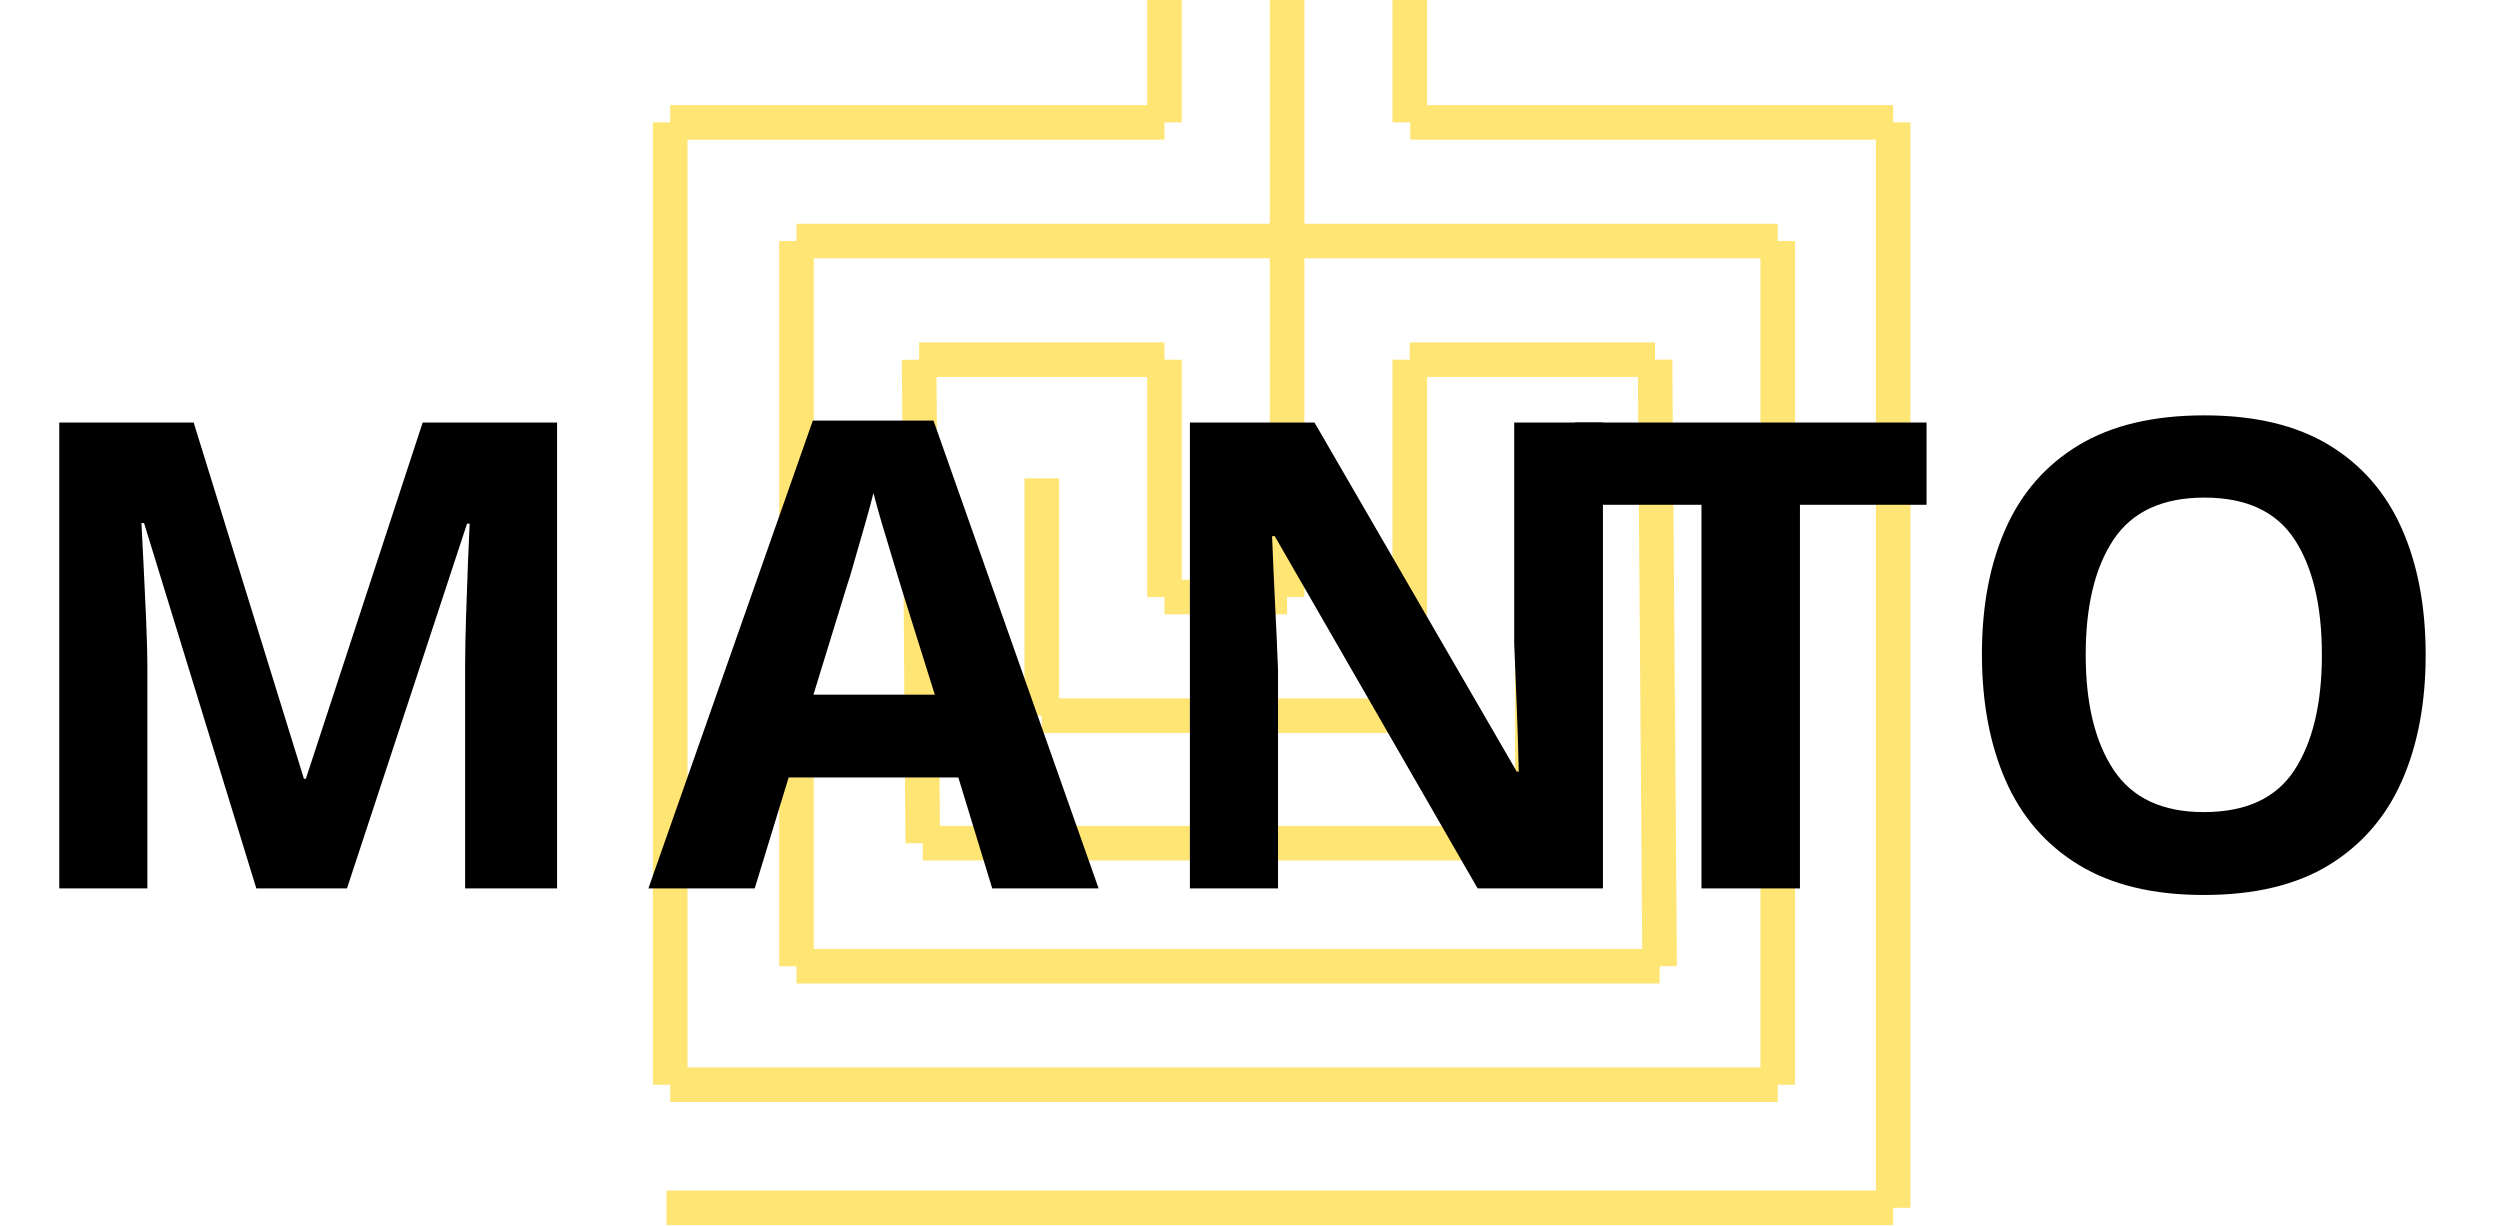
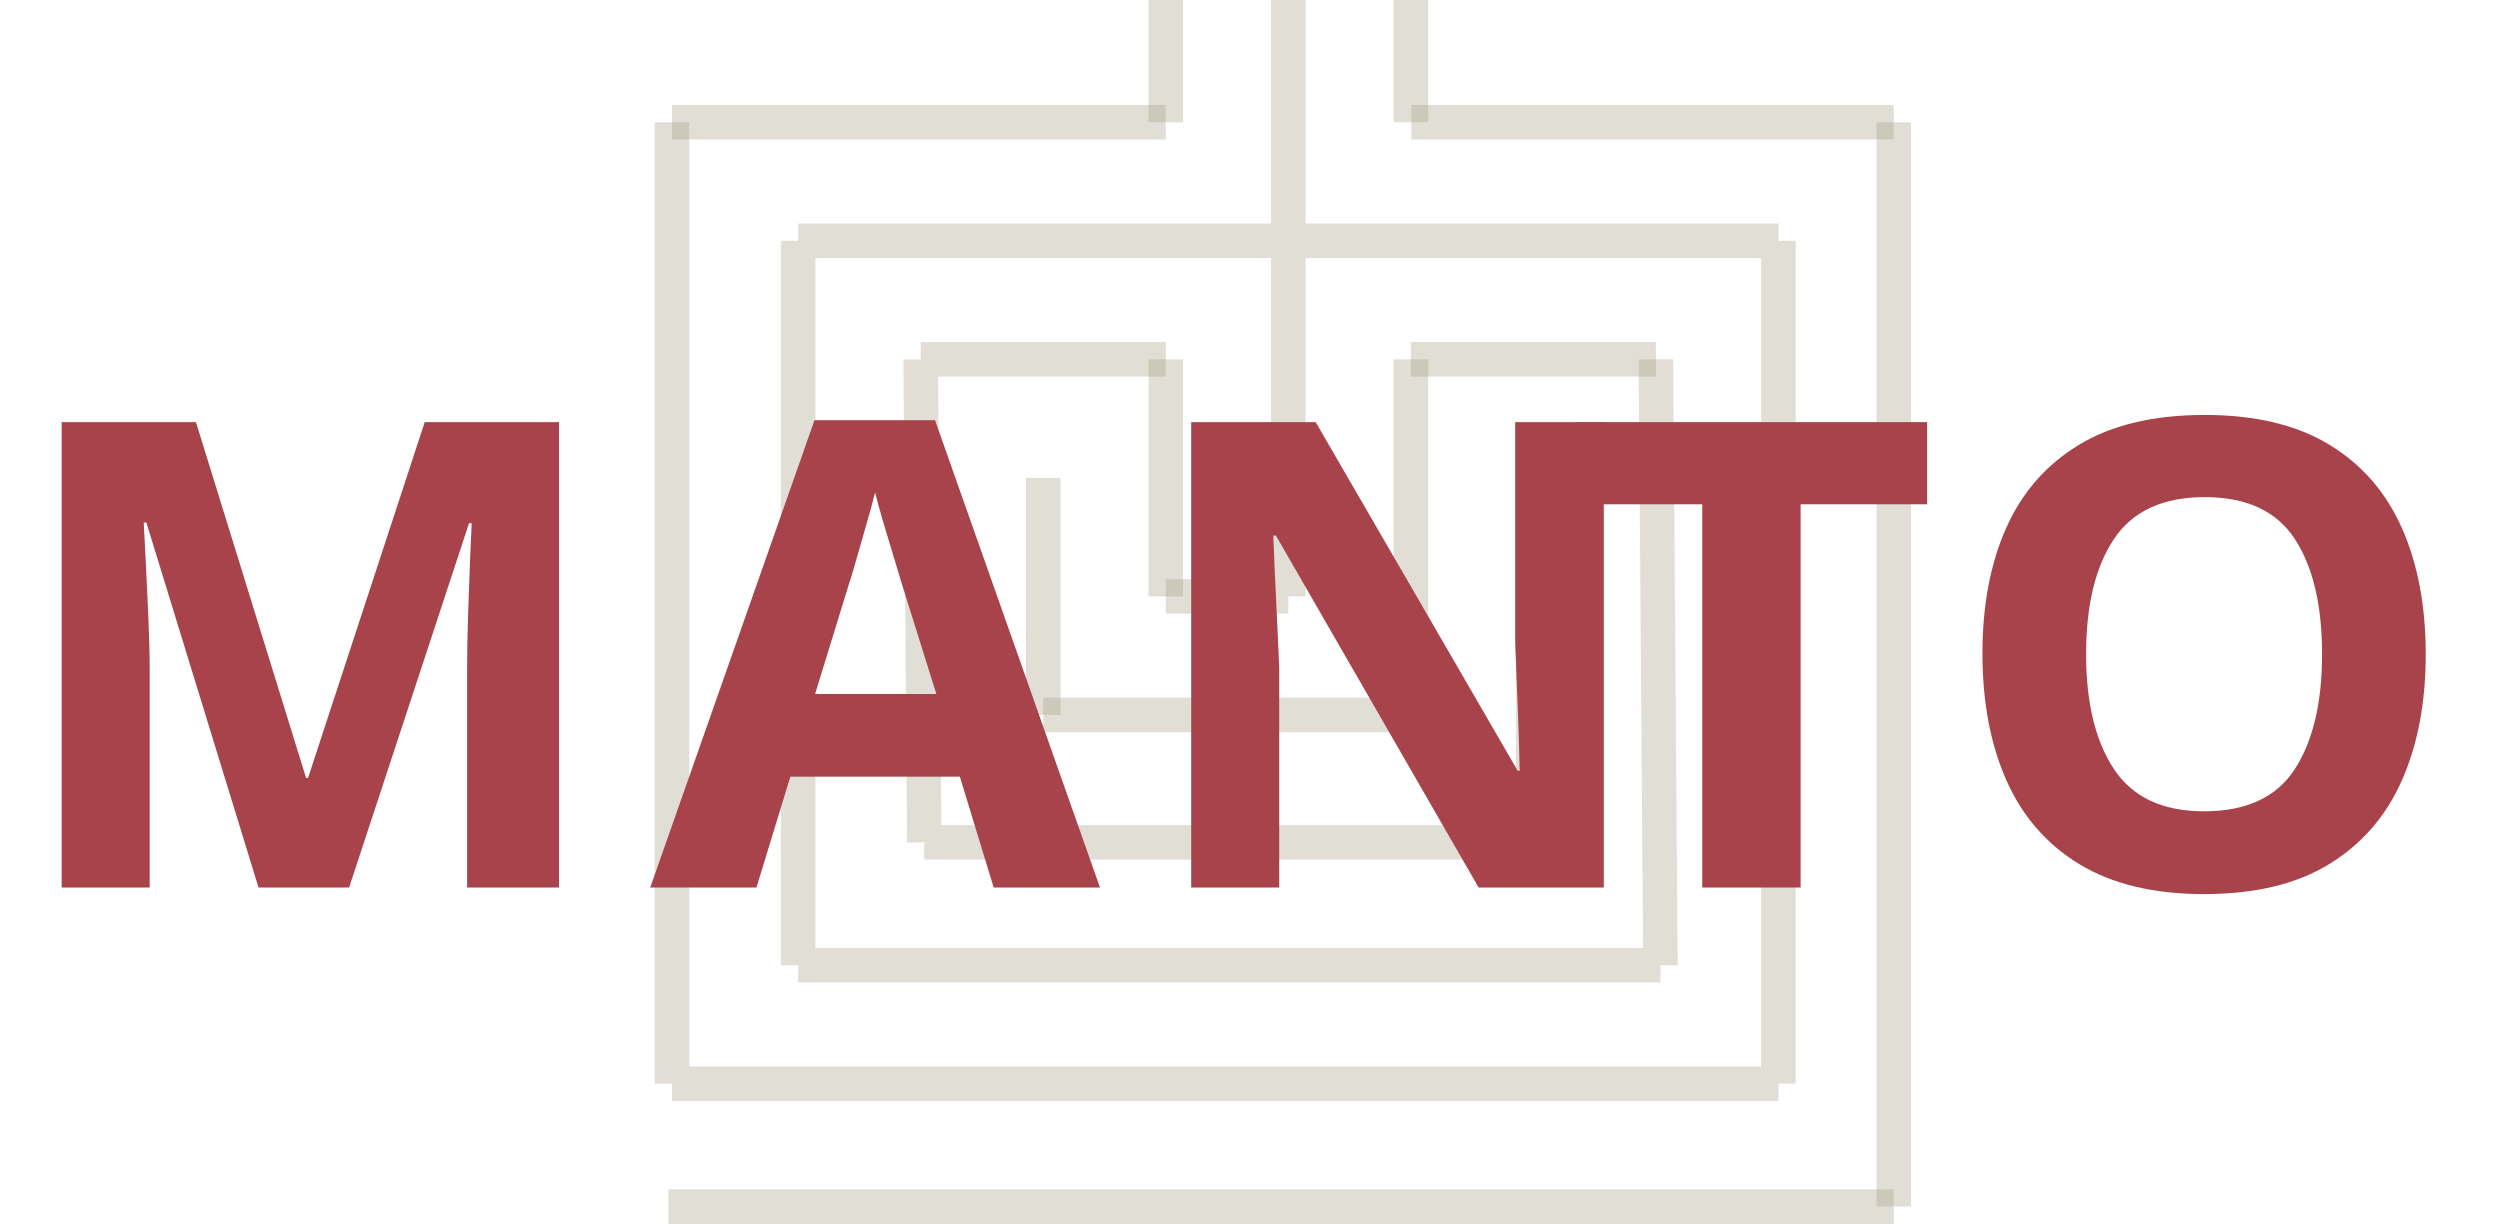
- <svg xmlns="http://www.w3.org/2000/svg" viewBox="0 0 506.27 248.09">
+ <svg xmlns="http://www.w3.org/2000/svg" viewBox="0 0 506.77 248.09">
  <defs>
-     <style>.cls-1{fill:none;stroke:#ffe574;stroke-miterlimit:10;stroke-width:7px;}.cls-2{font-size:132.12px;font-family:OrpheusPro-Bold, Orpheus Pro;font-weight:700;letter-spacing:0.05em;}.cls-3{letter-spacing:0.03em;}.cls-4{letter-spacing:0.05em;}</style>
+     <style>.cls-1,.cls-3{opacity:0.35;}.cls-2,.cls-3{fill:none;stroke:#a8a087;stroke-miterlimit:10;stroke-width:7px;}.cls-4{font-size:132.12px;fill:#a8434c;font-family:OrpheusPro-Bold, Orpheus Pro;font-weight:700;letter-spacing:0.05em;}.cls-5{letter-spacing:0.03em;}.cls-6{letter-spacing:0.05em;}</style>
  </defs>
  <g id="Layer_2" data-name="Layer 2">
    <g id="Layer_1-2" data-name="Layer 1">
-       <line class="cls-1" x1="135.72" y1="219.67" x2="360" y2="219.67" />
-       <line class="cls-1" x1="161.29" y1="195.67" x2="336.09" y2="195.67" />
-       <line class="cls-1" x1="186.86" y1="170.75" x2="310.32" y2="170.75" />
-       <line class="cls-1" x1="235.81" y1="120.9" x2="260.65" y2="120.9" />
-       <line class="cls-1" x1="186.13" y1="72.84" x2="235.81" y2="72.84" />
-       <line class="cls-1" x1="161.29" y1="48.81" x2="360" y2="48.81" />
-       <line class="cls-1" x1="360" y1="48.81" x2="360" y2="219.67" />
-       <line class="cls-1" x1="335.16" y1="72.84" x2="336.09" y2="195.67" />
-       <line class="cls-1" x1="310.32" y1="96.87" x2="310.32" y2="170.75" />
-       <line class="cls-1" x1="285.48" x2="285.48" y2="24.78" />
-       <line class="cls-1" x1="260.65" x2="260.65" y2="120.9" />
-       <line class="cls-1" x1="235.81" x2="235.81" y2="24.78" />
-       <line class="cls-1" x1="210.97" y1="96.87" x2="210.97" y2="144.93" />
-       <line class="cls-1" x1="186.13" y1="72.84" x2="186.86" y2="170.75" />
-       <line class="cls-1" x1="161.29" y1="48.81" x2="161.29" y2="195.67" />
-       <line class="cls-1" x1="135.72" y1="24.78" x2="135.72" y2="219.67" />
-       <line class="cls-1" x1="383.38" y1="24.78" x2="383.38" y2="244.59" />
-       <line class="cls-1" x1="235.81" y1="72.84" x2="235.81" y2="120.9" />
-       <line class="cls-1" x1="285.48" y1="72.84" x2="285.48" y2="144.93" />
-       <line class="cls-1" x1="285.48" y1="72.84" x2="335.16" y2="72.84" />
-       <line class="cls-1" x1="135.72" y1="24.78" x2="235.81" y2="24.78" />
-       <line class="cls-1" x1="134.98" y1="244.59" x2="383.38" y2="244.59" />
-       <line class="cls-1" x1="210.97" y1="144.93" x2="285.48" y2="144.93" />
-       <line class="cls-1" x1="285.59" y1="24.78" x2="383.38" y2="24.78" />
-       <text class="cls-2" transform="translate(0.11 179.91)">MAN<tspan class="cls-3" x="316.17" y="0">T</tspan>
-         <tspan class="cls-4" x="393.59" y="0">O</tspan>
+       <g class="cls-1">
+         <line class="cls-2" x1="136.22" y1="219.67" x2="360.5" y2="219.67" />
+         <line class="cls-2" x1="161.79" y1="195.67" x2="336.59" y2="195.67" />
+         <line class="cls-2" x1="187.36" y1="170.75" x2="310.82" y2="170.75" />
+         <line class="cls-2" x1="236.31" y1="120.9" x2="261.15" y2="120.9" />
+         <line class="cls-2" x1="186.63" y1="72.84" x2="236.31" y2="72.84" />
+         <line class="cls-2" x1="161.79" y1="48.81" x2="360.5" y2="48.81" />
+         <line class="cls-2" x1="360.5" y1="48.81" x2="360.5" y2="219.67" />
+         <line class="cls-2" x1="335.66" y1="72.84" x2="336.59" y2="195.67" />
+         <line class="cls-2" x1="310.82" y1="96.87" x2="310.82" y2="170.75" />
+         <line class="cls-2" x1="285.99" x2="285.99" y2="24.78" />
+         <line class="cls-2" x1="261.15" x2="261.15" y2="120.9" />
+         <line class="cls-2" x1="236.31" x2="236.31" y2="24.78" />
+         <line class="cls-2" x1="211.47" y1="96.87" x2="211.47" y2="144.93" />
+         <line class="cls-2" x1="186.63" y1="72.84" x2="187.36" y2="170.75" />
+         <line class="cls-2" x1="161.79" y1="48.81" x2="161.79" y2="195.67" />
+         <line class="cls-2" x1="136.22" y1="24.78" x2="136.22" y2="219.67" />
+         <line class="cls-2" x1="383.88" y1="24.78" x2="383.88" y2="244.59" />
+       </g>
+       <line class="cls-3" x1="236.31" y1="72.84" x2="236.31" y2="120.9" />
+       <line class="cls-3" x1="285.99" y1="72.84" x2="285.99" y2="144.93" />
+       <line class="cls-3" x1="285.99" y1="72.84" x2="335.66" y2="72.84" />
+       <line class="cls-3" x1="136.22" y1="24.78" x2="236.31" y2="24.78" />
+       <line class="cls-3" x1="135.48" y1="244.59" x2="383.88" y2="244.59" />
+       <line class="cls-3" x1="211.47" y1="144.93" x2="285.99" y2="144.93" />
+       <line class="cls-3" x1="286.09" y1="24.78" x2="383.88" y2="24.78" />
+       <text class="cls-4" transform="translate(0.61 179.91)">MAN<tspan class="cls-5" x="316.17" y="0">T</tspan>
+         <tspan class="cls-6" x="393.59" y="0">O</tspan>
      </text>
-       <text />
+       <text class="cls-1" />
    </g>
  </g>
</svg>
